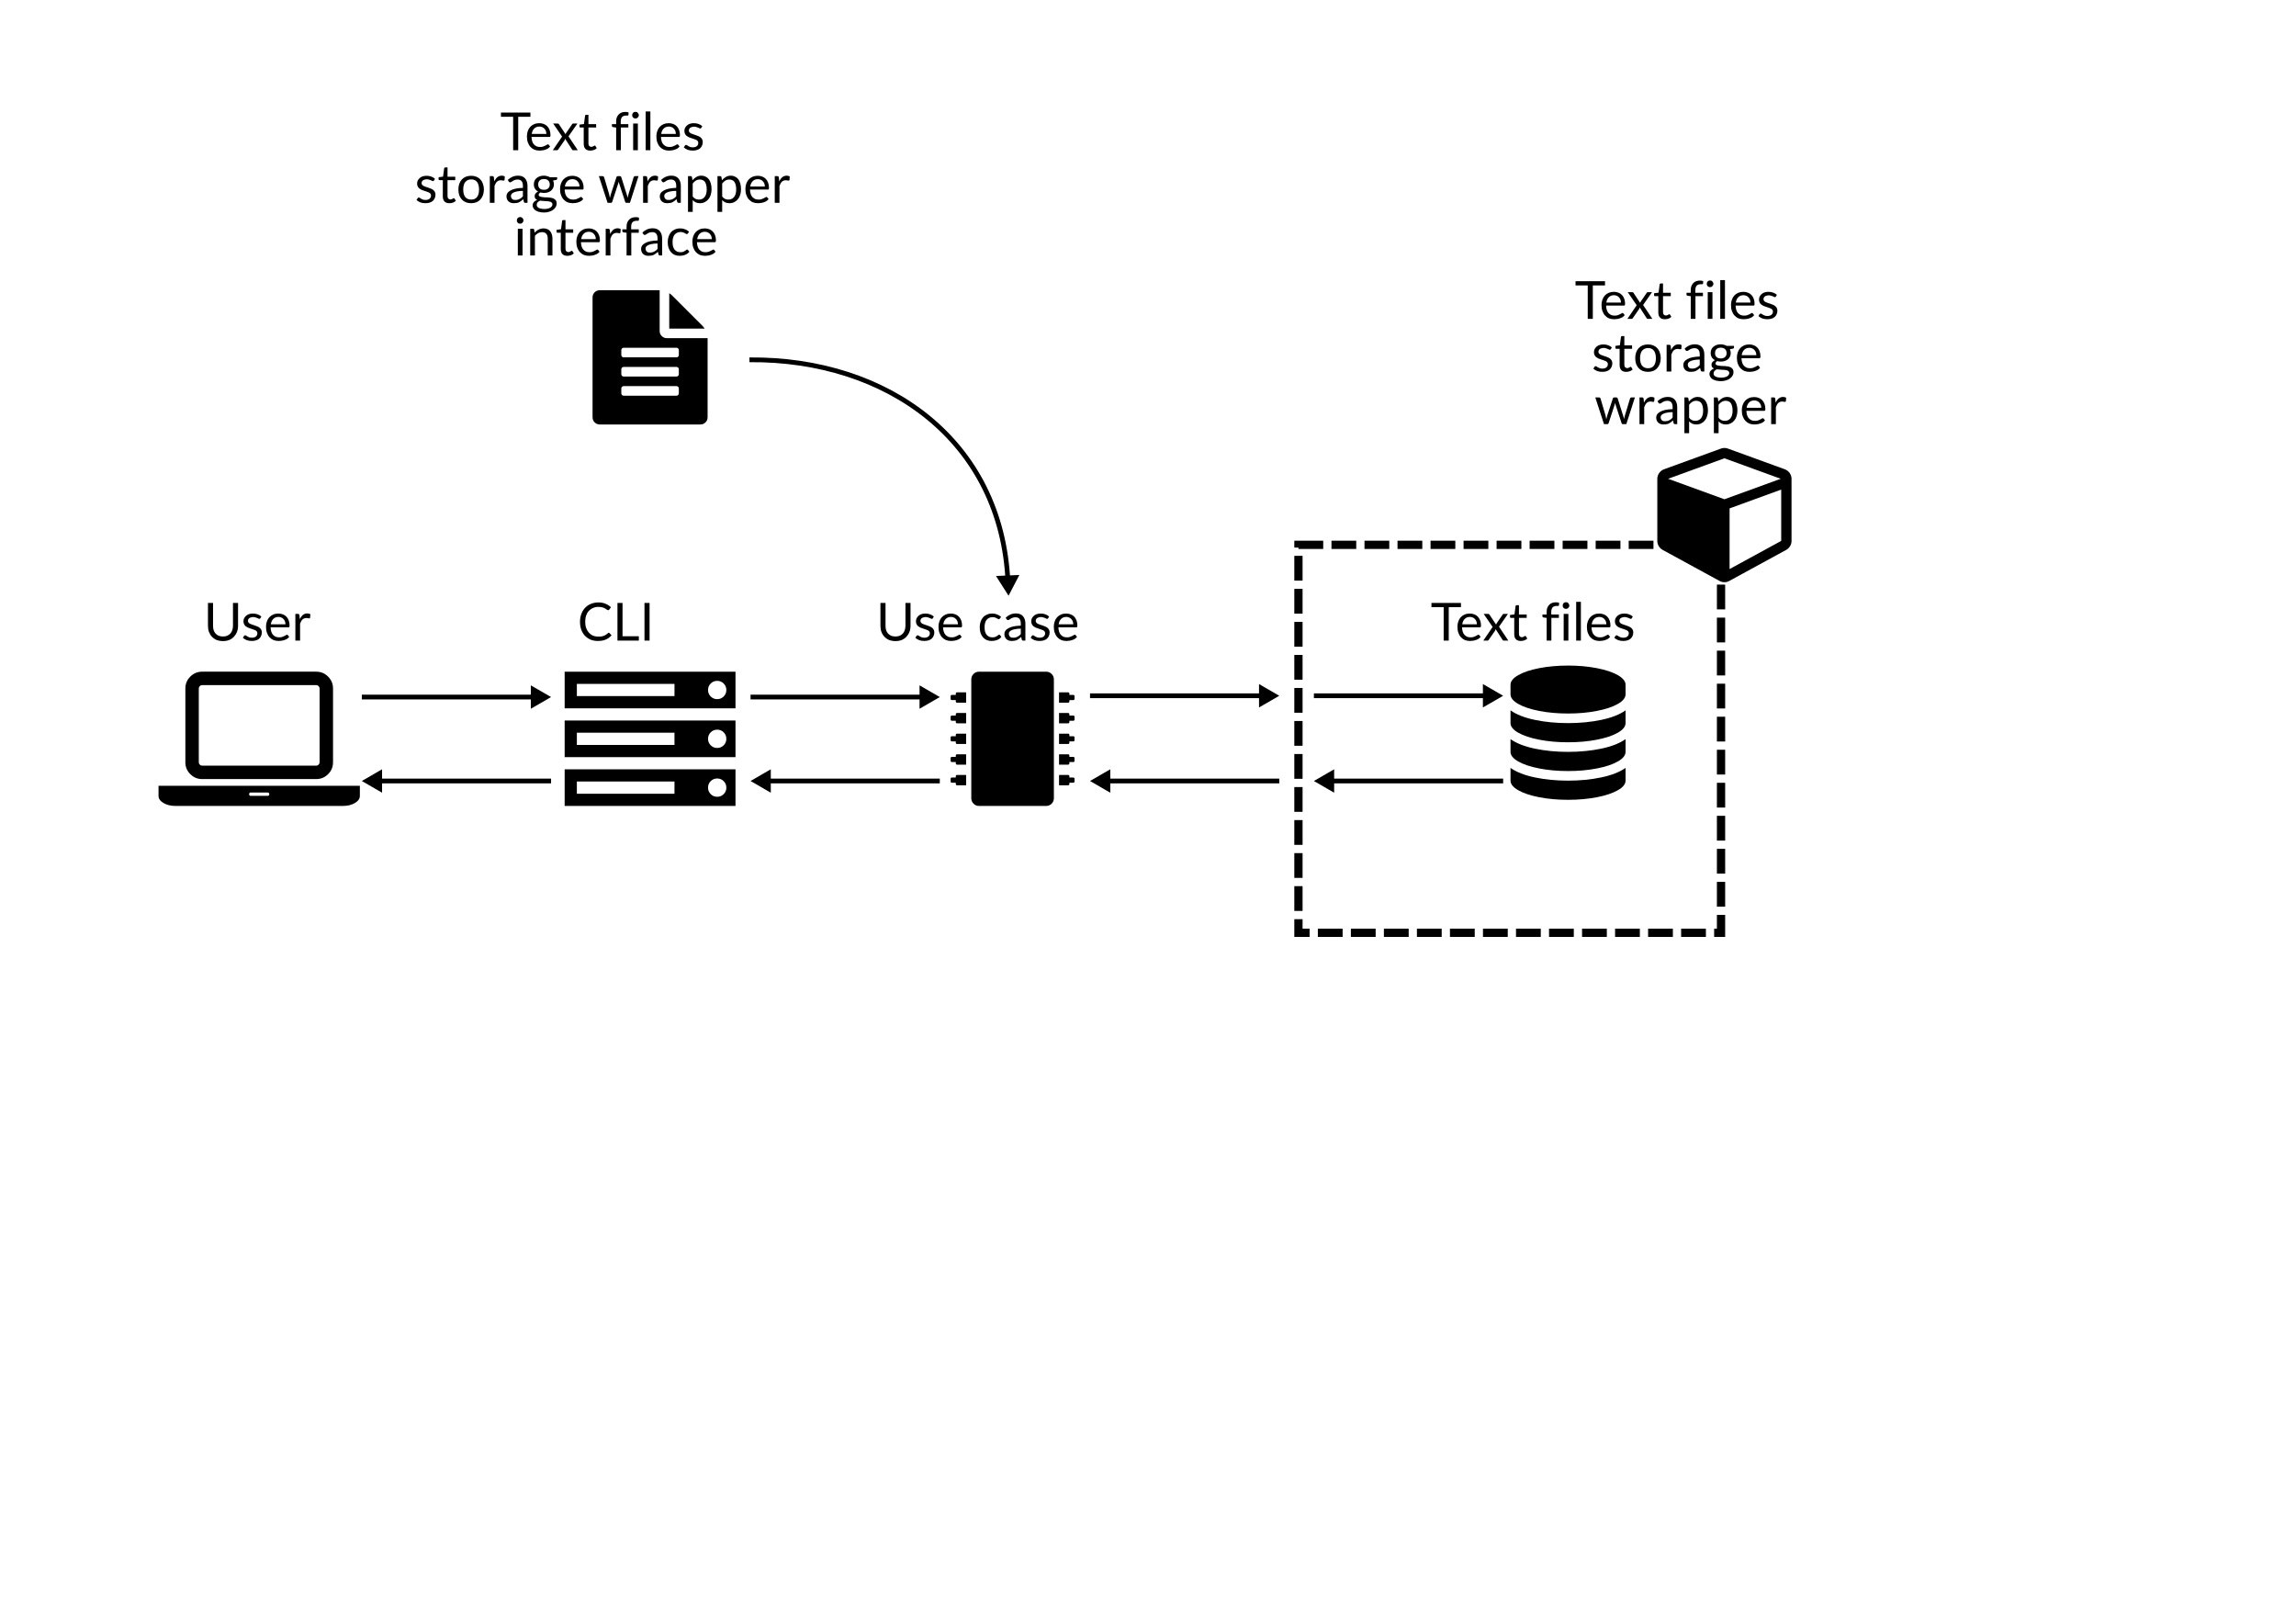
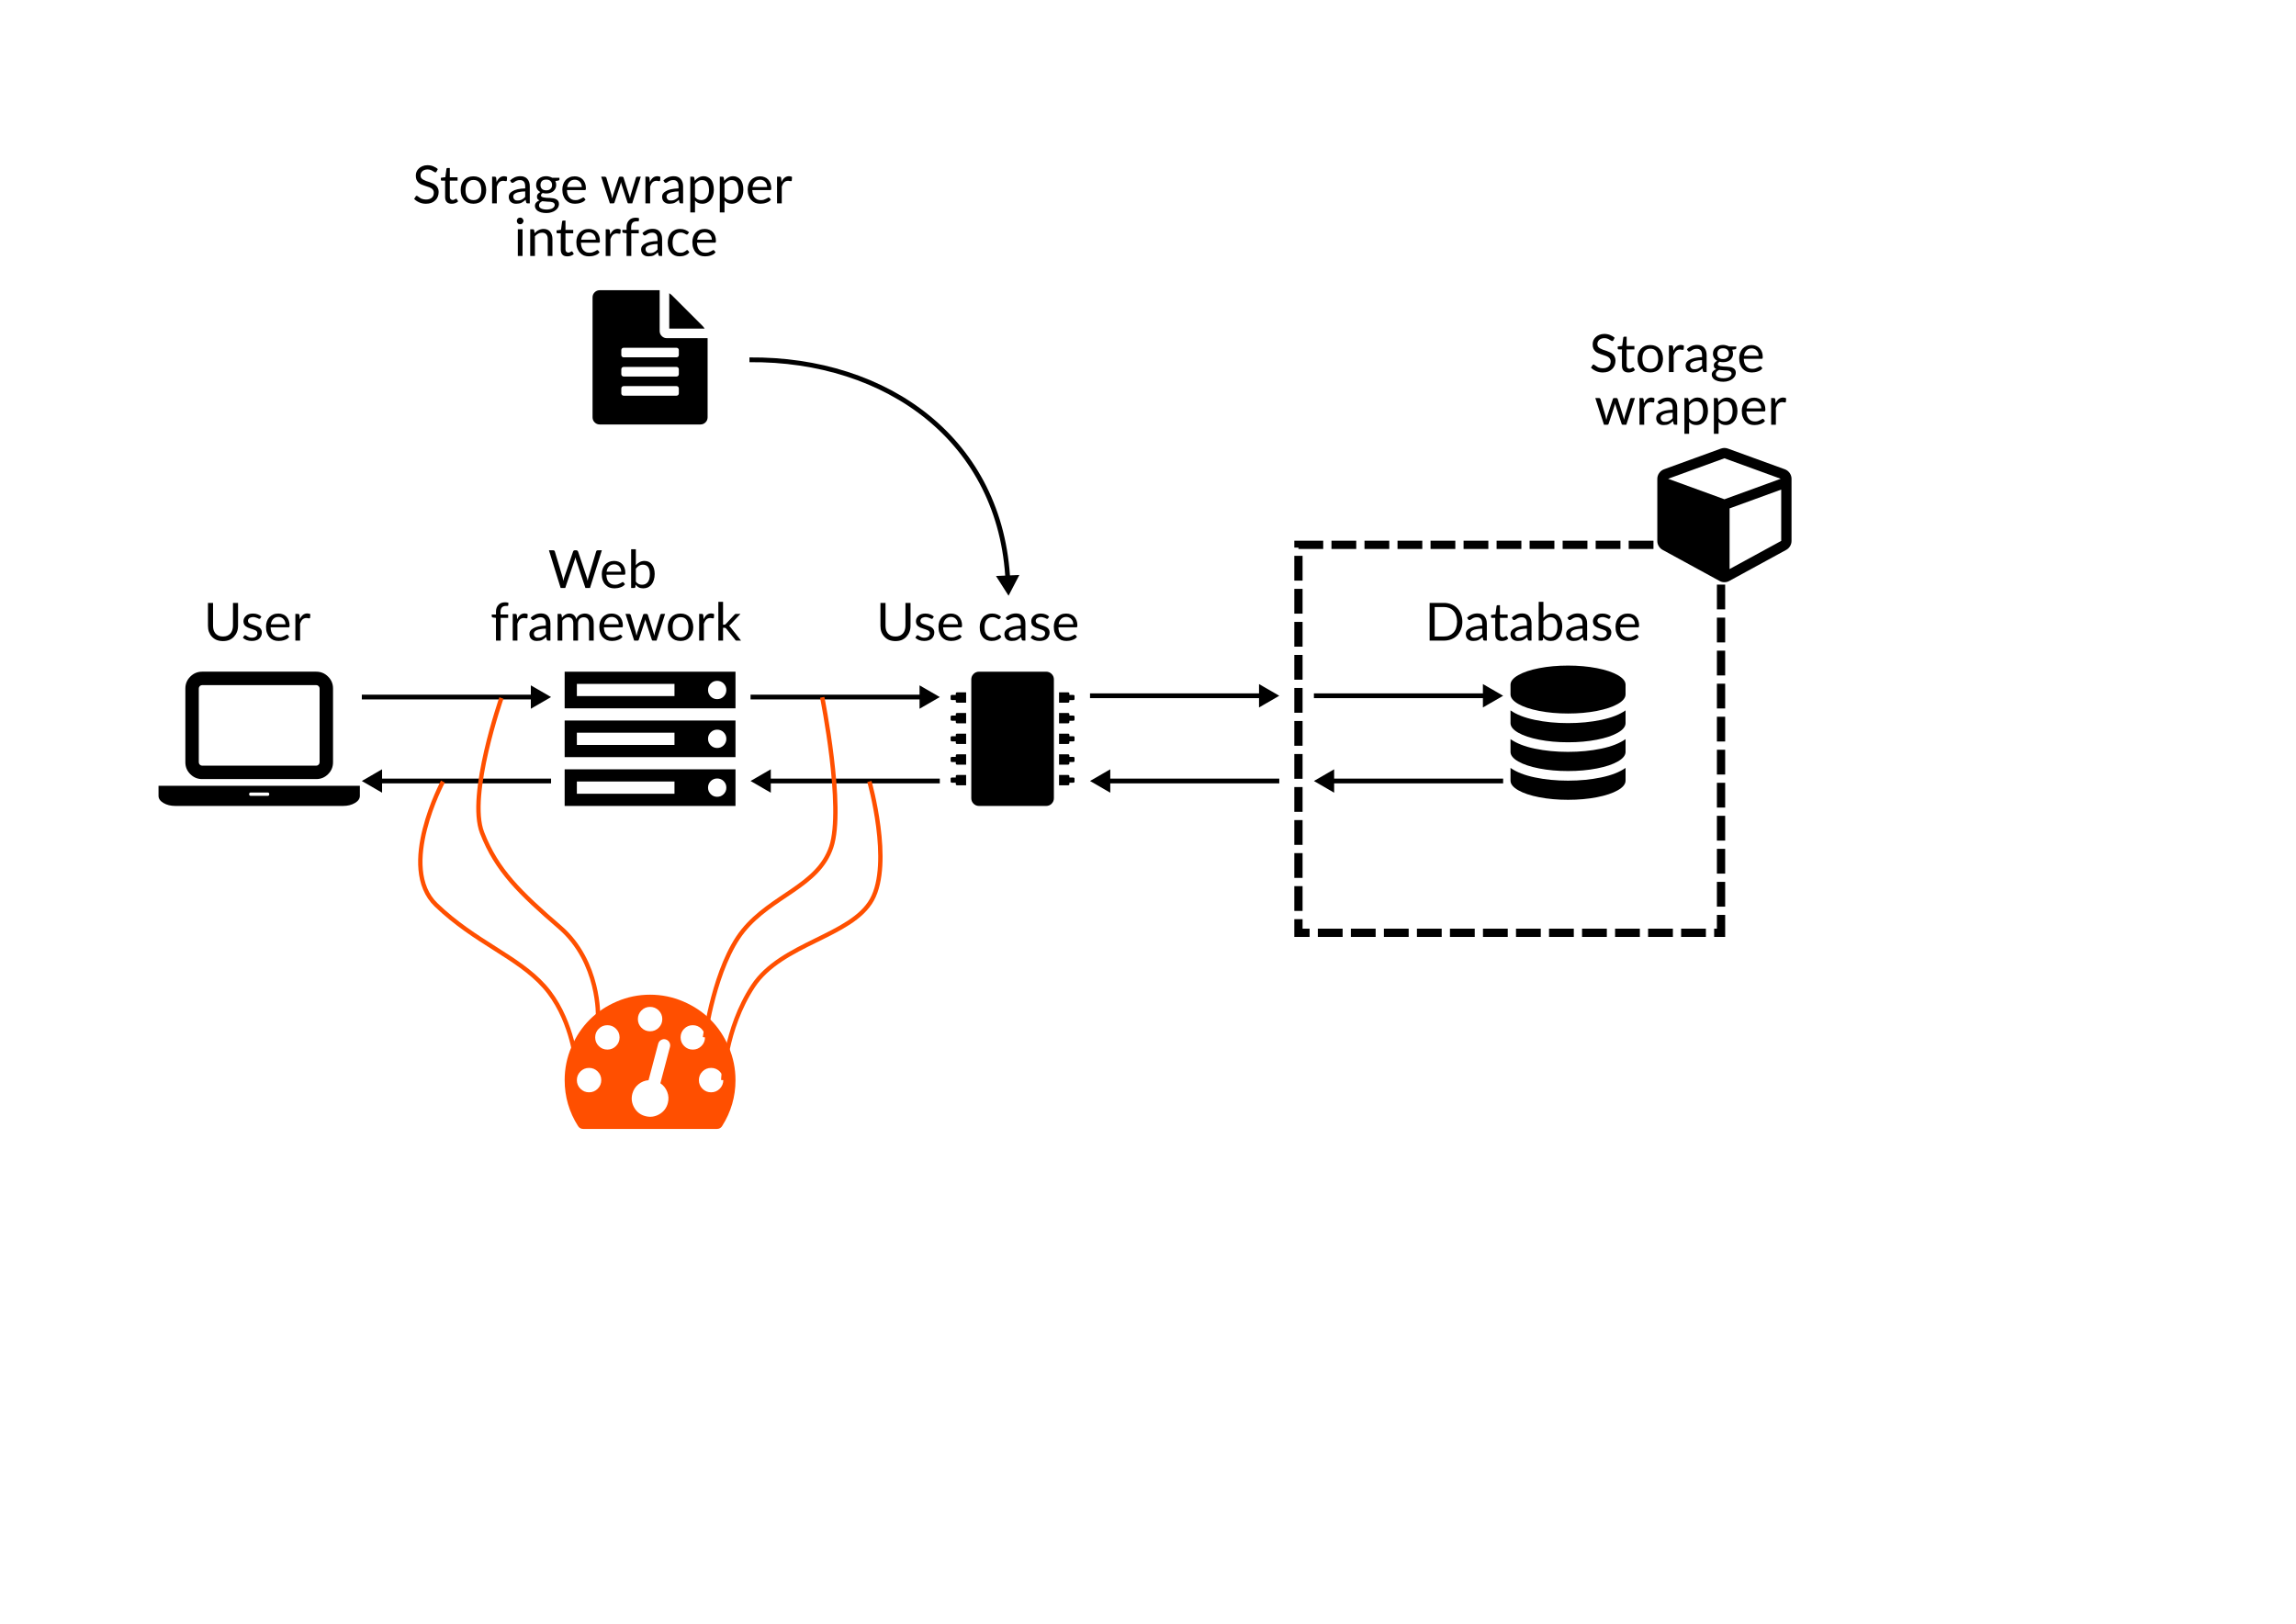
<svg xmlns="http://www.w3.org/2000/svg" width="297mm" height="210mm" viewBox="0 0 297 210" version="1.1" id="svg8">
  <defs id="defs2">
    <marker orient="auto" refY="0.0" refX="0.0" id="TriangleOutM" style="overflow:visible">
      <path id="path1723" d="M 5.77,0.0 L -2.88,5.0 L -2.88,-5.0 L 5.77,0.0 z " style="fill-rule:evenodd;stroke:#000000;stroke-width:1pt;stroke-opacity:1;fill:#000000;fill-opacity:1" transform="scale(0.4)" />
    </marker>
    <marker orient="auto" refY="0.0" refX="0.0" id="TriangleOutL" style="overflow:visible">
      <path id="path1720" d="M 5.77,0.0 L -2.88,5.0 L -2.88,-5.0 L 5.77,0.0 z " style="fill-rule:evenodd;stroke:#000000;stroke-width:1pt;stroke-opacity:1;fill:#000000;fill-opacity:1" transform="scale(0.8)" />
    </marker>
    <marker orient="auto" refY="0.0" refX="0.0" id="Arrow2Send" style="overflow:visible;">
      <path id="path1611" style="fill-rule:evenodd;stroke-width:0.625;stroke-linejoin:round;stroke:#000000;stroke-opacity:1;fill:#000000;fill-opacity:1" d="M 8.719,4.034 L -2.207,0.016 L 8.719,-4.002 C 6.973,-1.63 6.983,1.616 8.719,4.034 z " transform="scale(0.3) rotate(180) translate(-2.3,0)" />
    </marker>
    <marker orient="auto" refY="0.0" refX="0.0" id="Arrow2Lend" style="overflow:visible;">
      <path id="path1599" style="fill-rule:evenodd;stroke-width:0.625;stroke-linejoin:round;stroke:#000000;stroke-opacity:1;fill:#000000;fill-opacity:1" d="M 8.719,4.034 L -2.207,0.016 L 8.719,-4.002 C 6.973,-1.63 6.983,1.616 8.719,4.034 z " transform="scale(1.1) rotate(180) translate(1,0)" />
    </marker>
    <marker orient="auto" refY="0" refX="0" id="TriangleOutM-7" style="overflow:visible">
      <path id="path1723-5" d="M 5.77,0 -2.88,5 V -5 Z" style="fill:#000000;fill-opacity:1;fill-rule:evenodd;stroke:#000000;stroke-width:1pt;stroke-opacity:1" transform="scale(0.4)" />
    </marker>
    <marker orient="auto" refY="0" refX="0" id="TriangleOutM-7-7" style="overflow:visible">
      <path id="path1723-5-0" d="M 5.77,0 -2.88,5 V -5 Z" style="fill:#000000;fill-opacity:1;fill-rule:evenodd;stroke:#000000;stroke-width:1pt;stroke-opacity:1" transform="scale(0.4)" />
    </marker>
    <marker orient="auto" refY="0" refX="0" id="TriangleOutM-7-7-3" style="overflow:visible">
      <path id="path1723-5-0-6" d="M 5.77,0 -2.88,5 V -5 Z" style="fill:#000000;fill-opacity:1;fill-rule:evenodd;stroke:#000000;stroke-width:1pt;stroke-opacity:1" transform="scale(0.4)" />
    </marker>
    <marker orient="auto" refY="0" refX="0" id="TriangleOutM-7-7-1" style="overflow:visible">
      <path id="path1723-5-0-8" d="M 5.77,0 -2.88,5 V -5 Z" style="fill:#000000;fill-opacity:1;fill-rule:evenodd;stroke:#000000;stroke-width:1pt;stroke-opacity:1" transform="scale(0.4)" />
    </marker>
    <marker orient="auto" refY="0" refX="0" id="TriangleOutM-7-7-1-2" style="overflow:visible">
      <path id="path1723-5-0-8-3" d="M 5.77,0 -2.88,5 V -5 Z" style="fill:#000000;fill-opacity:1;fill-rule:evenodd;stroke:#000000;stroke-width:1pt;stroke-opacity:1" transform="scale(0.4)" />
    </marker>
    <marker orient="auto" refY="0" refX="0" id="TriangleOutM-7-7-1-2-5" style="overflow:visible">
      <path id="path1723-5-0-8-3-9" d="M 5.77,0 -2.88,5 V -5 Z" style="fill:#000000;fill-opacity:1;fill-rule:evenodd;stroke:#000000;stroke-width:1pt;stroke-opacity:1" transform="scale(0.4)" />
    </marker>
    <marker orient="auto" refY="0" refX="0" id="TriangleOutM-7-7-1-2-5-2" style="overflow:visible">
      <path id="path1723-5-0-8-3-9-8" d="M 5.77,0 -2.88,5 V -5 Z" style="fill:#000000;fill-opacity:1;fill-rule:evenodd;stroke:#000000;stroke-width:1pt;stroke-opacity:1" transform="scale(0.4)" />
    </marker>
    <marker orient="auto" refY="0" refX="0" id="TriangleOutM-7-7-1-2-5-2-7" style="overflow:visible">
      <path id="path1723-5-0-8-3-9-8-3" d="M 5.77,0 -2.88,5 V -5 Z" style="fill:#000000;fill-opacity:1;fill-rule:evenodd;stroke:#000000;stroke-width:1pt;stroke-opacity:1" transform="scale(0.4)" />
    </marker>
  </defs>
  <g id="layer1" transform="translate(0,-87)">
    <path id="user-icon" d="m 26.149,187.762 q -0.895,0 -1.533,-0.638 -0.638,-0.638 -0.638,-1.533 v -9.55 q 0,-0.895 0.638,-1.533 0.638,-0.638 1.533,-0.638 h 14.759 q 0.895,0 1.533,0.638 0.638,0.638 0.638,1.533 v 9.55 q 0,0.895 -0.638,1.533 -0.638,0.638 -1.533,0.638 z m -0.434,-11.72 v 9.55 q 0,0.176 0.129,0.305 0.129,0.129 0.305,0.129 h 14.759 q 0.176,0 0.305,-0.129 0.129,-0.129 0.129,-0.305 v -9.55 q 0,-0.176 -0.129,-0.305 -0.129,-0.129 -0.305,-0.129 H 26.149 q -0.176,0 -0.305,0.129 -0.129,0.129 -0.129,0.305 z m 18.665,12.588 h 2.17 v 1.302 q 0,0.543 -0.638,0.922 -0.638,0.38 -1.533,0.38 H 22.677 q -0.895,0 -1.533,-0.38 -0.638,-0.38 -0.638,-0.922 v -1.302 z m -9.767,1.302 q 0.217,0 0.217,-0.217 0,-0.217 -0.217,-0.217 h -2.17 q -0.217,0 -0.217,0.217 0,0.217 0.217,0.217 z" style="stroke-width:0.014" />
    <path style="fill:none;stroke:#000000;stroke-width:0.615;stroke-linecap:butt;stroke-linejoin:miter;stroke-miterlimit:4;stroke-dasharray:none;stroke-opacity:1;marker-end:url(#TriangleOutM)" d="M 46.805,177.152 H 69.538" id="arrow-user-web-framework" />
    <text xml:space="preserve" style="font-style:normal;font-variant:normal;font-weight:normal;font-stretch:normal;font-size:6.806px;line-height:1.25;font-family:Lato;-inkscape-font-specification:Lato;letter-spacing:0px;word-spacing:0px;fill:#000000;fill-opacity:1;stroke:none;stroke-width:0.128" x="26.339" y="169.848" id="user-text">
      <tspan id="tspan2190" x="26.339" y="169.848" style="font-style:normal;font-variant:normal;font-weight:normal;font-stretch:normal;font-size:6.806px;font-family:Lato;-inkscape-font-specification:Lato;stroke-width:0.128">User</tspan>
    </text>
    <flowRoot xml:space="preserve" id="flowRoot2214" style="fill:black;fill-opacity:1;stroke:none;font-family:sans-serif;font-style:normal;font-weight:normal;font-size:40px;line-height:1.25;letter-spacing:0px;word-spacing:0px">
      <flowRegion id="flowRegion2216">
        <rect id="rect2218" width="334.609" height="139.521" x="605.195" y="143.207" />
      </flowRegion>
      <flowPara id="flowPara2220" />
    </flowRoot>
    <path style="fill:none;stroke:#000000;stroke-width:0.615;stroke-linecap:butt;stroke-linejoin:miter;stroke-miterlimit:4;stroke-dasharray:none;stroke-opacity:1;marker-end:url(#TriangleOutM-7)" d="m 97.088,177.152 h 22.733" id="arrow-web-framework-use-case" />
    <path id="use-case-icon" d="m 124.973,187.228 v 1.336 h -1.169 q -0.167,0 -0.167,-0.167 v -0.167 h -0.501 q -0.167,0 -0.167,-0.167 v -0.334 q 0,-0.167 0.167,-0.167 h 0.501 v -0.167 q 0,-0.167 0.167,-0.167 z m 0,-2.671 v 1.336 h -1.169 q -0.167,0 -0.167,-0.167 v -0.167 h -0.501 q -0.167,0 -0.167,-0.167 v -0.334 q 0,-0.167 0.167,-0.167 h 0.501 v -0.167 q 0,-0.167 0.167,-0.167 z m 0,-2.671 v 1.336 h -1.169 q -0.167,0 -0.167,-0.167 v -0.167 h -0.501 q -0.167,0 -0.167,-0.167 v -0.334 q 0,-0.167 0.167,-0.167 h 0.501 v -0.167 q 0,-0.167 0.167,-0.167 z m 0,-2.671 v 1.336 h -1.169 q -0.167,0 -0.167,-0.167 v -0.167 h -0.501 q -0.167,0 -0.167,-0.167 v -0.334 q 0,-0.167 0.167,-0.167 h 0.501 v -0.167 q 0,-0.167 0.167,-0.167 z m 0,-2.671 v 1.336 h -1.169 q -0.167,0 -0.167,-0.167 V 177.545 h -0.501 q -0.167,0 -0.167,-0.167 v -0.334 q 0,-0.167 0.167,-0.167 h 0.501 v -0.167 q 0,-0.167 0.167,-0.167 z m 11.353,-1.67 v 15.36 q 0,0.417 -0.292,0.71 -0.292,0.292 -0.71,0.292 h -8.681 q -0.417,0 -0.71,-0.292 -0.292,-0.292 -0.292,-0.71 v -15.36 q 0,-0.417 0.292,-0.71 0.292,-0.292 0.71,-0.292 h 8.681 q 0.417,0 0.71,0.292 0.292,0.292 0.292,0.71 z m 2.671,12.855 v 0.334 q 0,0.167 -0.167,0.167 h -0.501 v 0.167 q 0,0.167 -0.167,0.167 h -1.169 v -1.336 h 1.169 q 0.167,0 0.167,0.167 v 0.167 h 0.501 q 0.167,0 0.167,0.167 z m 0,-2.671 v 0.334 q 0,0.167 -0.167,0.167 h -0.501 v 0.167 q 0,0.167 -0.167,0.167 h -1.169 v -1.336 h 1.169 q 0.167,0 0.167,0.167 v 0.167 h 0.501 q 0.167,0 0.167,0.167 z m 0,-2.671 v 0.334 q 0,0.167 -0.167,0.167 h -0.501 v 0.167 q 0,0.167 -0.167,0.167 h -1.169 v -1.336 h 1.169 q 0.167,0 0.167,0.167 v 0.167 h 0.501 q 0.167,0 0.167,0.167 z m 0,-2.671 v 0.334 q 0,0.167 -0.167,0.167 h -0.501 v 0.167 q 0,0.167 -0.167,0.167 h -1.169 v -1.336 h 1.169 q 0.167,0 0.167,0.167 v 0.167 h 0.501 q 0.167,0 0.167,0.167 z m 0,-2.671 v 0.334 q 0,0.167 -0.167,0.167 h -0.501 v 0.167 q 0,0.167 -0.167,0.167 h -1.169 v -1.336 h 1.169 q 0.167,0 0.167,0.167 v 0.167 h 0.501 q 0.167,0 0.167,0.167 z" style="stroke-width:0.01" />
    <text xml:space="preserve" style="font-style:normal;font-variant:normal;font-weight:normal;font-stretch:normal;font-size:6.806px;line-height:1;font-family:Lato;-inkscape-font-specification:Lato;text-align:center;letter-spacing:0px;word-spacing:0px;text-anchor:middle;fill:#000000;fill-opacity:1;stroke:none;stroke-width:0.128" x="130.832" y="169.848" id="use-case-text">
      <tspan x="130.832" y="169.848" style="font-style:normal;font-variant:normal;font-weight:normal;font-stretch:normal;font-size:6.806px;line-height:1;font-family:Lato;-inkscape-font-specification:Lato;text-align:center;text-anchor:middle;stroke-width:0.128" id="tspan3110">Use case</tspan>
    </text>
    <path id="storage-wrapper-interface-icon" d="m 90.873,129.147 q 0.136,0.136 0.271,0.349 h -4.573 v -4.573 q 0.213,0.136 0.349,0.271 z m -4.612,1.589 h 5.271 v 10.232 q 0,0.388 -0.271,0.659 -0.271,0.271 -0.659,0.271 h -13.022 q -0.388,0 -0.659,-0.271 -0.271,-0.271 -0.271,-0.659 v -15.503 q 0,-0.388 0.271,-0.659 0.271,-0.271 0.659,-0.271 h 7.751 v 5.271 q 0,0.388 0.271,0.659 0.271,0.271 0.659,0.271 z m 1.55,7.131 v -0.62 q 0,-0.136 -0.087,-0.223 -0.087,-0.087 -0.223,-0.087 h -6.821 q -0.136,0 -0.223,0.087 -0.087,0.087 -0.087,0.223 v 0.62 q 0,0.136 0.087,0.223 0.087,0.087 0.223,0.087 h 6.821 q 0.136,0 0.223,-0.087 0.087,-0.087 0.087,-0.223 z m 0,-2.48 v -0.62 q 0,-0.136 -0.087,-0.223 -0.087,-0.087 -0.223,-0.087 h -6.821 q -0.136,0 -0.223,0.087 -0.087,0.087 -0.087,0.223 v 0.62 q 0,0.136 0.087,0.223 0.087,0.087 0.223,0.087 h 6.821 q 0.136,0 0.223,-0.087 0.087,-0.087 0.087,-0.223 z m 0,-2.48 v -0.62 q 0,-0.136 -0.087,-0.223 -0.087,-0.087 -0.223,-0.087 h -6.821 q -0.136,0 -0.223,0.087 -0.087,0.087 -0.087,0.223 v 0.62 q 0,0.136 0.087,0.223 0.087,0.087 0.223,0.087 h 6.821 q 0.136,0 0.223,-0.087 0.087,-0.087 0.087,-0.223 z" style="stroke-width:0.01" />
    <rect style="fill:none;fill-opacity:1;stroke:#000000;stroke-width:1.068;stroke-miterlimit:4;stroke-dasharray:3.204, 1.068;stroke-dashoffset:0;stroke-opacity:1" id="storage-wrapper-box" width="54.664" height="50.178" x="167.961" y="157.465" />
    <path style="fill:none;stroke:#000000;stroke-width:0.615;stroke-linecap:butt;stroke-linejoin:miter;stroke-miterlimit:4;stroke-dasharray:none;stroke-opacity:1;marker-end:url(#TriangleOutM-7-7)" d="m 141.001,176.986 h 22.733" id="arrow-use-case-storage-wrapper" />
    <path style="fill:none;stroke:#000000;stroke-width:0.615;stroke-linecap:butt;stroke-linejoin:miter;stroke-miterlimit:4;stroke-dasharray:none;stroke-opacity:1;marker-end:url(#TriangleOutM-7-7-3)" d="m 96.946,133.536 c 17.738,-0.16 32.641,10.387 33.44,28.765" id="arrow-storage-wrapper-interface-use-case" />
    <path id="storage-wrapper-icon" d="m 223.731,160.598 6.678,-3.642 v -6.636 l -6.678,2.431 z m -0.668,-9.026 7.283,-2.65 -7.283,-2.65 -7.283,2.65 z m 8.681,-2.629 v 8.014 q 0,0.365 -0.188,0.678 -0.188,0.313 -0.511,0.49 l -7.346,4.007 q -0.292,0.167 -0.636,0.167 -0.344,0 -0.636,-0.167 l -7.346,-4.007 q -0.323,-0.177 -0.511,-0.49 -0.188,-0.313 -0.188,-0.678 v -8.014 q 0,-0.417 0.24,-0.762 0.24,-0.344 0.637,-0.49 l 7.346,-2.671 q 0.23,-0.084 0.459,-0.084 0.23,0 0.459,0.084 l 7.346,2.671 q 0.397,0.146 0.637,0.49 0.24,0.344 0.24,0.762 z" style="stroke-width:0.01" />
    <path style="fill:none;stroke:#000000;stroke-width:0.615;stroke-linecap:butt;stroke-linejoin:miter;stroke-miterlimit:4;stroke-dasharray:none;stroke-opacity:1;marker-end:url(#TriangleOutM-7-7-1-2-5)" d="M 165.481,188.009 H 142.748" id="arrow-storage-wrapper-use-case" />
    <path style="fill:none;stroke:#000000;stroke-width:0.615;stroke-linecap:butt;stroke-linejoin:miter;stroke-miterlimit:4;stroke-dasharray:none;stroke-opacity:1;marker-end:url(#TriangleOutM-7-7-1-2-5-2)" d="M 121.568,188.009 H 98.835" id="arrow-use-case-web-framework" />
    <path style="fill:none;stroke:#000000;stroke-width:0.615;stroke-linecap:butt;stroke-linejoin:miter;stroke-miterlimit:4;stroke-dasharray:none;stroke-opacity:1;marker-end:url(#TriangleOutM-7-7-1-2-5-2-7)" d="M 71.284,188.009 H 48.551" id="arrow-web-framework-user" />
    <path id="web-framework-icon" d="m 74.62,189.657 h 12.628 v -1.578 H 74.62 Z m 0,-6.314 h 12.628 v -1.578 H 74.62 Z m 19.336,5.525 q 0,-0.493 -0.345,-0.839 -0.345,-0.345 -0.839,-0.345 -0.493,0 -0.839,0.345 -0.345,0.345 -0.345,0.839 0,0.493 0.345,0.839 0.345,0.345 0.839,0.345 0.493,0 0.839,-0.345 0.345,-0.345 0.345,-0.839 z M 74.62,177.029 h 12.628 v -1.578 H 74.62 Z m 19.336,5.525 q 0,-0.493 -0.345,-0.839 -0.345,-0.345 -0.839,-0.345 -0.493,0 -0.839,0.345 -0.345,0.345 -0.345,0.839 0,0.493 0.345,0.839 0.345,0.345 0.839,0.345 0.493,0 0.839,-0.345 0.345,-0.345 0.345,-0.839 z m 0,-6.314 q 0,-0.493 -0.345,-0.839 -0.345,-0.345 -0.839,-0.345 -0.493,0 -0.839,0.345 -0.345,0.345 -0.345,0.839 0,0.493 0.345,0.839 0.345,0.345 0.839,0.345 0.493,0 0.839,-0.345 0.345,-0.345 0.345,-0.839 z m 1.184,10.26 v 4.735 H 73.041 v -4.735 z m 0,-6.314 v 4.735 H 73.041 v -4.735 z m 0,-6.314 v 4.735 H 73.041 v -4.735 z" style="display:inline;stroke-width:0.012" />
    <path id="database-icon" d="m 202.834,180.523 q 2.296,0 4.292,-0.417 1.996,-0.417 3.149,-1.231 v 1.647 q 0,0.669 -0.998,1.24 -0.998,0.572 -2.713,0.906 -1.715,0.334 -3.73,0.334 -2.015,0 -3.73,-0.334 -1.715,-0.334 -2.713,-0.906 -0.998,-0.572 -0.998,-1.24 v -1.647 q 1.153,0.814 3.149,1.231 1.996,0.417 4.292,0.417 z m 0,7.441 q 2.296,0 4.292,-0.417 1.996,-0.417 3.149,-1.231 v 1.647 q 0,0.669 -0.998,1.24 -0.998,0.572 -2.713,0.906 -1.715,0.334 -3.73,0.334 -2.015,0 -3.73,-0.334 -1.715,-0.334 -2.713,-0.906 -0.998,-0.572 -0.998,-1.24 v -1.647 q 1.153,0.814 3.149,1.231 1.996,0.417 4.292,0.417 z m 0,-3.721 q 2.296,0 4.292,-0.417 1.996,-0.417 3.149,-1.231 v 1.647 q 0,0.669 -0.998,1.24 -0.998,0.572 -2.713,0.906 -1.715,0.334 -3.73,0.334 -2.015,0 -3.73,-0.334 -1.715,-0.334 -2.713,-0.906 -0.998,-0.572 -0.998,-1.24 v -1.647 q 1.153,0.814 3.149,1.231 1.996,0.417 4.292,0.417 z m 0,-11.162 q 2.015,0 3.73,0.334 1.715,0.334 2.713,0.906 0.998,0.572 0.998,1.24 v 1.24 q 0,0.669 -0.998,1.24 -0.998,0.572 -2.713,0.906 -1.715,0.334 -3.73,0.334 -2.015,0 -3.73,-0.334 -1.715,-0.334 -2.713,-0.906 -0.998,-0.572 -0.998,-1.24 v -1.24 q 0,-0.669 0.998,-1.24 0.998,-0.572 2.713,-0.906 1.715,-0.334 3.73,-0.334 z" style="display:inline;stroke-width:0.01" />
    <path style="display:inline;fill:none;stroke:#000000;stroke-width:0.615;stroke-linecap:butt;stroke-linejoin:miter;stroke-miterlimit:4;stroke-dasharray:none;stroke-opacity:1;marker-end:url(#TriangleOutM-7-7-1)" d="m 169.961,176.986 h 22.733" id="arrow-storage-wrapper-database" />
    <path style="display:inline;fill:none;stroke:#000000;stroke-width:0.615;stroke-linecap:butt;stroke-linejoin:miter;stroke-miterlimit:4;stroke-dasharray:none;stroke-opacity:1;marker-end:url(#TriangleOutM-7-7-1-2)" d="M 194.44,188.009 H 171.707" id="arrow-database-storage-wrapper" />
  </g>
-   <g id="layer2" style="display:none">
+   <g id="layer2" style="display:inline">
    <text transform="translate(0,-87)" xml:space="preserve" style="font-style:normal;font-variant:normal;font-weight:normal;font-stretch:normal;font-size:6.806px;line-height:1;font-family:Lato;-inkscape-font-specification:Lato;text-align:center;letter-spacing:0px;word-spacing:0px;text-anchor:middle;fill:#000000;fill-opacity:1;stroke:none;stroke-width:0.128" x="84.029" y="163.046" id="web-framework-text">
      <tspan id="tspan2190-6" x="84.029" y="163.046" style="font-style:normal;font-variant:normal;font-weight:normal;font-stretch:normal;font-size:6.806px;line-height:1;font-family:Lato;-inkscape-font-specification:Lato;text-align:center;text-anchor:middle;stroke-width:0.128">Web</tspan>
      <tspan x="84.029" y="169.852" style="font-style:normal;font-variant:normal;font-weight:normal;font-stretch:normal;font-size:6.806px;line-height:1;font-family:Lato;-inkscape-font-specification:Lato;text-align:center;text-anchor:middle;stroke-width:0.128" id="tspan2212">framework</tspan>
    </text>
  </g>
-   <g id="layer3" style="display:inline">
+   <g id="layer3" style="display:none">
    <text xml:space="preserve" style="font-style:normal;font-variant:normal;font-weight:normal;font-stretch:normal;font-size:6.806px;line-height:1;font-family:Lato;-inkscape-font-specification:Lato;text-align:center;letter-spacing:0px;word-spacing:0px;text-anchor:middle;display:inline;fill:#000000;fill-opacity:1;stroke:none;stroke-width:0.128" x="84.029" y="82.852" id="web-framework-text-6">
      <tspan x="84.029" y="82.852" style="font-style:normal;font-variant:normal;font-weight:normal;font-stretch:normal;font-size:6.806px;line-height:1;font-family:Lato;-inkscape-font-specification:Lato;text-align:center;text-anchor:middle;stroke-width:0.128" id="tspan2212-5">CLI</tspan>
    </text>
  </g>
-   <g id="layer4" style="display:none">
+   <g id="layer4" style="display:inline">
    <text transform="translate(0,-87)" xml:space="preserve" style="font-style:normal;font-variant:normal;font-weight:normal;font-stretch:normal;font-size:6.806px;line-height:1;font-family:Lato;-inkscape-font-specification:Lato;text-align:center;letter-spacing:0px;word-spacing:0px;text-anchor:middle;fill:#000000;fill-opacity:1;stroke:none;stroke-width:0.128" x="202.652" y="169.852" id="text2192-3-9-6-9">
      <tspan x="202.652" y="169.852" style="font-style:normal;font-variant:normal;font-weight:normal;font-stretch:normal;font-size:6.806px;line-height:1;font-family:Lato;-inkscape-font-specification:Lato;text-align:center;text-anchor:middle;stroke-width:0.128" id="tspan3177-6-0">Database</tspan>
    </text>
    <text transform="translate(0,-87)" xml:space="preserve" style="font-style:normal;font-variant:normal;font-weight:normal;font-stretch:normal;font-size:6.806px;line-height:1;font-family:Lato;-inkscape-font-specification:Lato;text-align:center;letter-spacing:0px;word-spacing:0px;text-anchor:middle;fill:#000000;fill-opacity:1;stroke:none;stroke-width:0.128" x="84.027" y="113.306" id="storage-wrapper-interface-text">
      <tspan x="84.027" y="113.306" style="font-style:normal;font-variant:normal;font-weight:normal;font-stretch:normal;font-size:6.806px;line-height:1;font-family:Lato;-inkscape-font-specification:Lato;text-align:center;text-anchor:middle;stroke-width:0.128" id="tspan2212-2">Storage wrapper</tspan>
      <tspan x="84.027" y="120.112" style="font-style:normal;font-variant:normal;font-weight:normal;font-stretch:normal;font-size:6.806px;line-height:1;font-family:Lato;-inkscape-font-specification:Lato;text-align:center;text-anchor:middle;stroke-width:0.128" id="tspan3177">interface</tspan>
    </text>
    <text transform="translate(0,-87)" xml:space="preserve" style="font-style:normal;font-variant:normal;font-weight:normal;font-stretch:normal;font-size:6.806px;line-height:1;font-family:Lato;-inkscape-font-specification:Lato;text-align:center;letter-spacing:0px;word-spacing:0px;text-anchor:middle;fill:#000000;fill-opacity:1;stroke:none;stroke-width:0.128" x="223.03" y="135.122" id="text2192-3-9-6">
      <tspan x="223.03" y="135.122" style="font-style:normal;font-variant:normal;font-weight:normal;font-stretch:normal;font-size:6.806px;line-height:1;font-family:Lato;-inkscape-font-specification:Lato;text-align:center;text-anchor:middle;stroke-width:0.128" id="tspan2212-2-2">Storage</tspan>
      <tspan x="223.03" y="141.928" style="font-style:normal;font-variant:normal;font-weight:normal;font-stretch:normal;font-size:6.806px;line-height:1;font-family:Lato;-inkscape-font-specification:Lato;text-align:center;text-anchor:middle;stroke-width:0.128" id="tspan3177-6">wrapper</tspan>
    </text>
  </g>
-   <g style="display:inline" id="g2085">
+   <g style="display:none" id="g2085">
    <text id="text2071" y="169.852" x="202.652" style="font-style:normal;font-variant:normal;font-weight:normal;font-stretch:normal;font-size:6.806px;line-height:1;font-family:Lato;-inkscape-font-specification:Lato;text-align:center;letter-spacing:0px;word-spacing:0px;text-anchor:middle;fill:#000000;fill-opacity:1;stroke:none;stroke-width:0.128" xml:space="preserve" transform="translate(0,-87)">
      <tspan id="tspan2069" style="font-style:normal;font-variant:normal;font-weight:normal;font-stretch:normal;font-size:6.806px;line-height:1;font-family:Lato;-inkscape-font-specification:Lato;text-align:center;text-anchor:middle;stroke-width:0.128" y="169.852" x="202.652">Text files</tspan>
    </text>
    <text id="text2077" y="19.427" x="84.027" style="font-style:normal;font-variant:normal;font-weight:normal;font-stretch:normal;font-size:6.806px;line-height:1;font-family:Lato;-inkscape-font-specification:Lato;text-align:center;letter-spacing:0px;word-spacing:0px;text-anchor:middle;fill:#000000;fill-opacity:1;stroke:none;stroke-width:0.128" xml:space="preserve">
      <tspan style="font-style:normal;font-variant:normal;font-weight:normal;font-stretch:normal;font-size:6.806px;line-height:1;font-family:Lato;-inkscape-font-specification:Lato;text-align:center;text-anchor:middle;stroke-width:0.128" y="19.427" x="84.027" id="tspan2087">Text files</tspan>
      <tspan style="font-style:normal;font-variant:normal;font-weight:normal;font-stretch:normal;font-size:6.806px;line-height:1;font-family:Lato;-inkscape-font-specification:Lato;text-align:center;text-anchor:middle;stroke-width:0.128" y="26.233" x="84.027" id="tspan2091">storage wrapper</tspan>
      <tspan id="tspan2075" style="font-style:normal;font-variant:normal;font-weight:normal;font-stretch:normal;font-size:6.806px;line-height:1;font-family:Lato;-inkscape-font-specification:Lato;text-align:center;text-anchor:middle;stroke-width:0.128" y="33.039" x="84.027">interface</tspan>
    </text>
    <text id="text2083" y="41.243" x="223.03" style="font-style:normal;font-variant:normal;font-weight:normal;font-stretch:normal;font-size:6.806px;line-height:1;font-family:Lato;-inkscape-font-specification:Lato;text-align:center;letter-spacing:0px;word-spacing:0px;text-anchor:middle;fill:#000000;fill-opacity:1;stroke:none;stroke-width:0.128" xml:space="preserve">
      <tspan id="tspan2079" style="font-style:normal;font-variant:normal;font-weight:normal;font-stretch:normal;font-size:6.806px;line-height:1;font-family:Lato;-inkscape-font-specification:Lato;text-align:center;text-anchor:middle;stroke-width:0.128" y="41.243" x="223.03">Text files</tspan>
      <tspan style="font-style:normal;font-variant:normal;font-weight:normal;font-stretch:normal;font-size:6.806px;line-height:1;font-family:Lato;-inkscape-font-specification:Lato;text-align:center;text-anchor:middle;stroke-width:0.128" y="48.049" x="223.03" id="tspan2093">storage</tspan>
      <tspan id="tspan2081" style="font-style:normal;font-variant:normal;font-weight:normal;font-stretch:normal;font-size:6.806px;line-height:1;font-family:Lato;-inkscape-font-specification:Lato;text-align:center;text-anchor:middle;stroke-width:0.128" y="54.855" x="223.03">wrapper</tspan>
    </text>
  </g>
+   <g id="layer5" style="display:inline">
+     <path id="path3024" d="m 77.777,139.695 q 0,-0.654 -0.462,-1.116 -0.462,-0.462 -1.116,-0.462 -0.654,0 -1.116,0.462 -0.462,0.462 -0.462,1.116 0,0.654 0.462,1.116 0.462,0.462 1.116,0.462 0.654,0 1.116,-0.462 0.462,-0.462 0.462,-1.116 z m 2.368,-5.525 q 0,-0.654 -0.462,-1.116 -0.462,-0.462 -1.116,-0.462 -0.654,0 -1.116,0.462 -0.462,0.462 -0.462,1.116 0,0.654 0.462,1.116 0.462,0.462 1.116,0.462 0.654,0 1.116,-0.462 0.462,-0.462 0.462,-1.116 z m 5.278,5.932 1.246,-4.711 q 0.074,-0.321 -0.092,-0.598 -0.166,-0.277 -0.475,-0.364 -0.308,-0.086 -0.592,0.08 -0.284,0.166 -0.37,0.487 l -1.246,4.711 q -0.74,0.062 -1.319,0.536 -0.58,0.475 -0.777,1.215 -0.247,0.95 0.247,1.8 0.493,0.851 1.443,1.098 0.95,0.247 1.8,-0.247 0.851,-0.493 1.098,-1.443 0.197,-0.74 -0.074,-1.443 -0.271,-0.703 -0.888,-1.122 z m 8.139,-0.407 q 0,-0.654 -0.462,-1.116 -0.462,-0.462 -1.116,-0.462 -0.654,0 -1.116,0.462 -0.462,0.462 -0.462,1.116 0,0.654 0.462,1.116 0.462,0.462 1.116,0.462 0.654,0 1.116,-0.462 0.462,-0.462 0.462,-1.116 z m -7.892,-7.892 q 0,-0.654 -0.462,-1.116 -0.462,-0.462 -1.116,-0.462 -0.654,0 -1.116,0.462 -0.462,0.462 -0.462,1.116 0,0.654 0.462,1.116 0.462,0.462 1.116,0.462 0.654,0 1.116,-0.462 0.462,-0.462 0.462,-1.116 z m 5.525,2.368 q 0,-0.654 -0.462,-1.116 -0.462,-0.462 -1.116,-0.462 -0.654,0 -1.116,0.462 -0.462,0.462 -0.462,1.116 0,0.654 0.462,1.116 0.462,0.462 1.116,0.462 0.654,0 1.116,-0.462 0.462,-0.462 0.462,-1.116 z m 3.946,5.525 q 0,3.219 -1.739,5.956 -0.234,0.358 -0.666,0.358 h -17.289 q -0.432,0 -0.666,-0.358 -1.739,-2.725 -1.739,-5.956 0,-2.244 0.876,-4.291 0.876,-2.047 2.355,-3.527 1.48,-1.48 3.527,-2.355 2.047,-0.876 4.291,-0.876 2.244,0 4.291,0.876 2.047,0.876 3.527,2.355 1.48,1.48 2.355,3.527 0.876,2.047 0.876,4.291 z" style="display:inline;stroke-width:0.012;fill:#ff4f00;fill-opacity:1" />
+     <path style="display:inline;fill:none;stroke:#ff4f00;stroke-width:0.565;stroke-linecap:butt;stroke-linejoin:miter;stroke-miterlimit:4;stroke-dasharray:none;stroke-opacity:1" d="m 64.862,90.276 c 0,0 -4.392,12.567 -2.5,17.432 1.892,4.865 4.87,7.74 10.067,12.229 5.197,4.489 4.932,11.621 4.932,11.621" id="path3037" />
+     <path style="display:inline;fill:none;stroke:#ff4f00;stroke-width:0.565;stroke-linecap:butt;stroke-linejoin:miter;stroke-miterlimit:4;stroke-dasharray:none;stroke-opacity:1" d="m 57.294,101.087 c 0,0 -5.946,11.081 -0.878,15.945 5.067,4.865 10.502,6.649 13.986,10.54 3.484,3.891 4.054,9.527 4.054,9.527" id="path3039" />
+     <path style="display:inline;fill:none;stroke:#ff4f00;stroke-width:0.565;stroke-linecap:butt;stroke-linejoin:miter;stroke-miterlimit:4;stroke-dasharray:none;stroke-opacity:1" d="m 106.359,90.186 c 0,0 2.867,14.274 1.167,19.358 -1.7,5.084 -7.711,6.258 -11.402,10.83 -3.691,4.572 -4.93,13.796 -4.93,13.796" id="path3041" />
+     <path style="display:inline;fill:none;stroke:#ff4f00;stroke-width:0.565;stroke-linecap:butt;stroke-linejoin:miter;stroke-miterlimit:4;stroke-dasharray:none;stroke-opacity:1" d="m 112.462,101.073 c 0,0 2.973,10.528 0.325,15.288 -2.648,4.76 -11.711,5.617 -15.375,11.179 -3.663,5.563 -3.852,12.154 -3.852,12.154" id="path3043" />
+   </g>
</svg>
